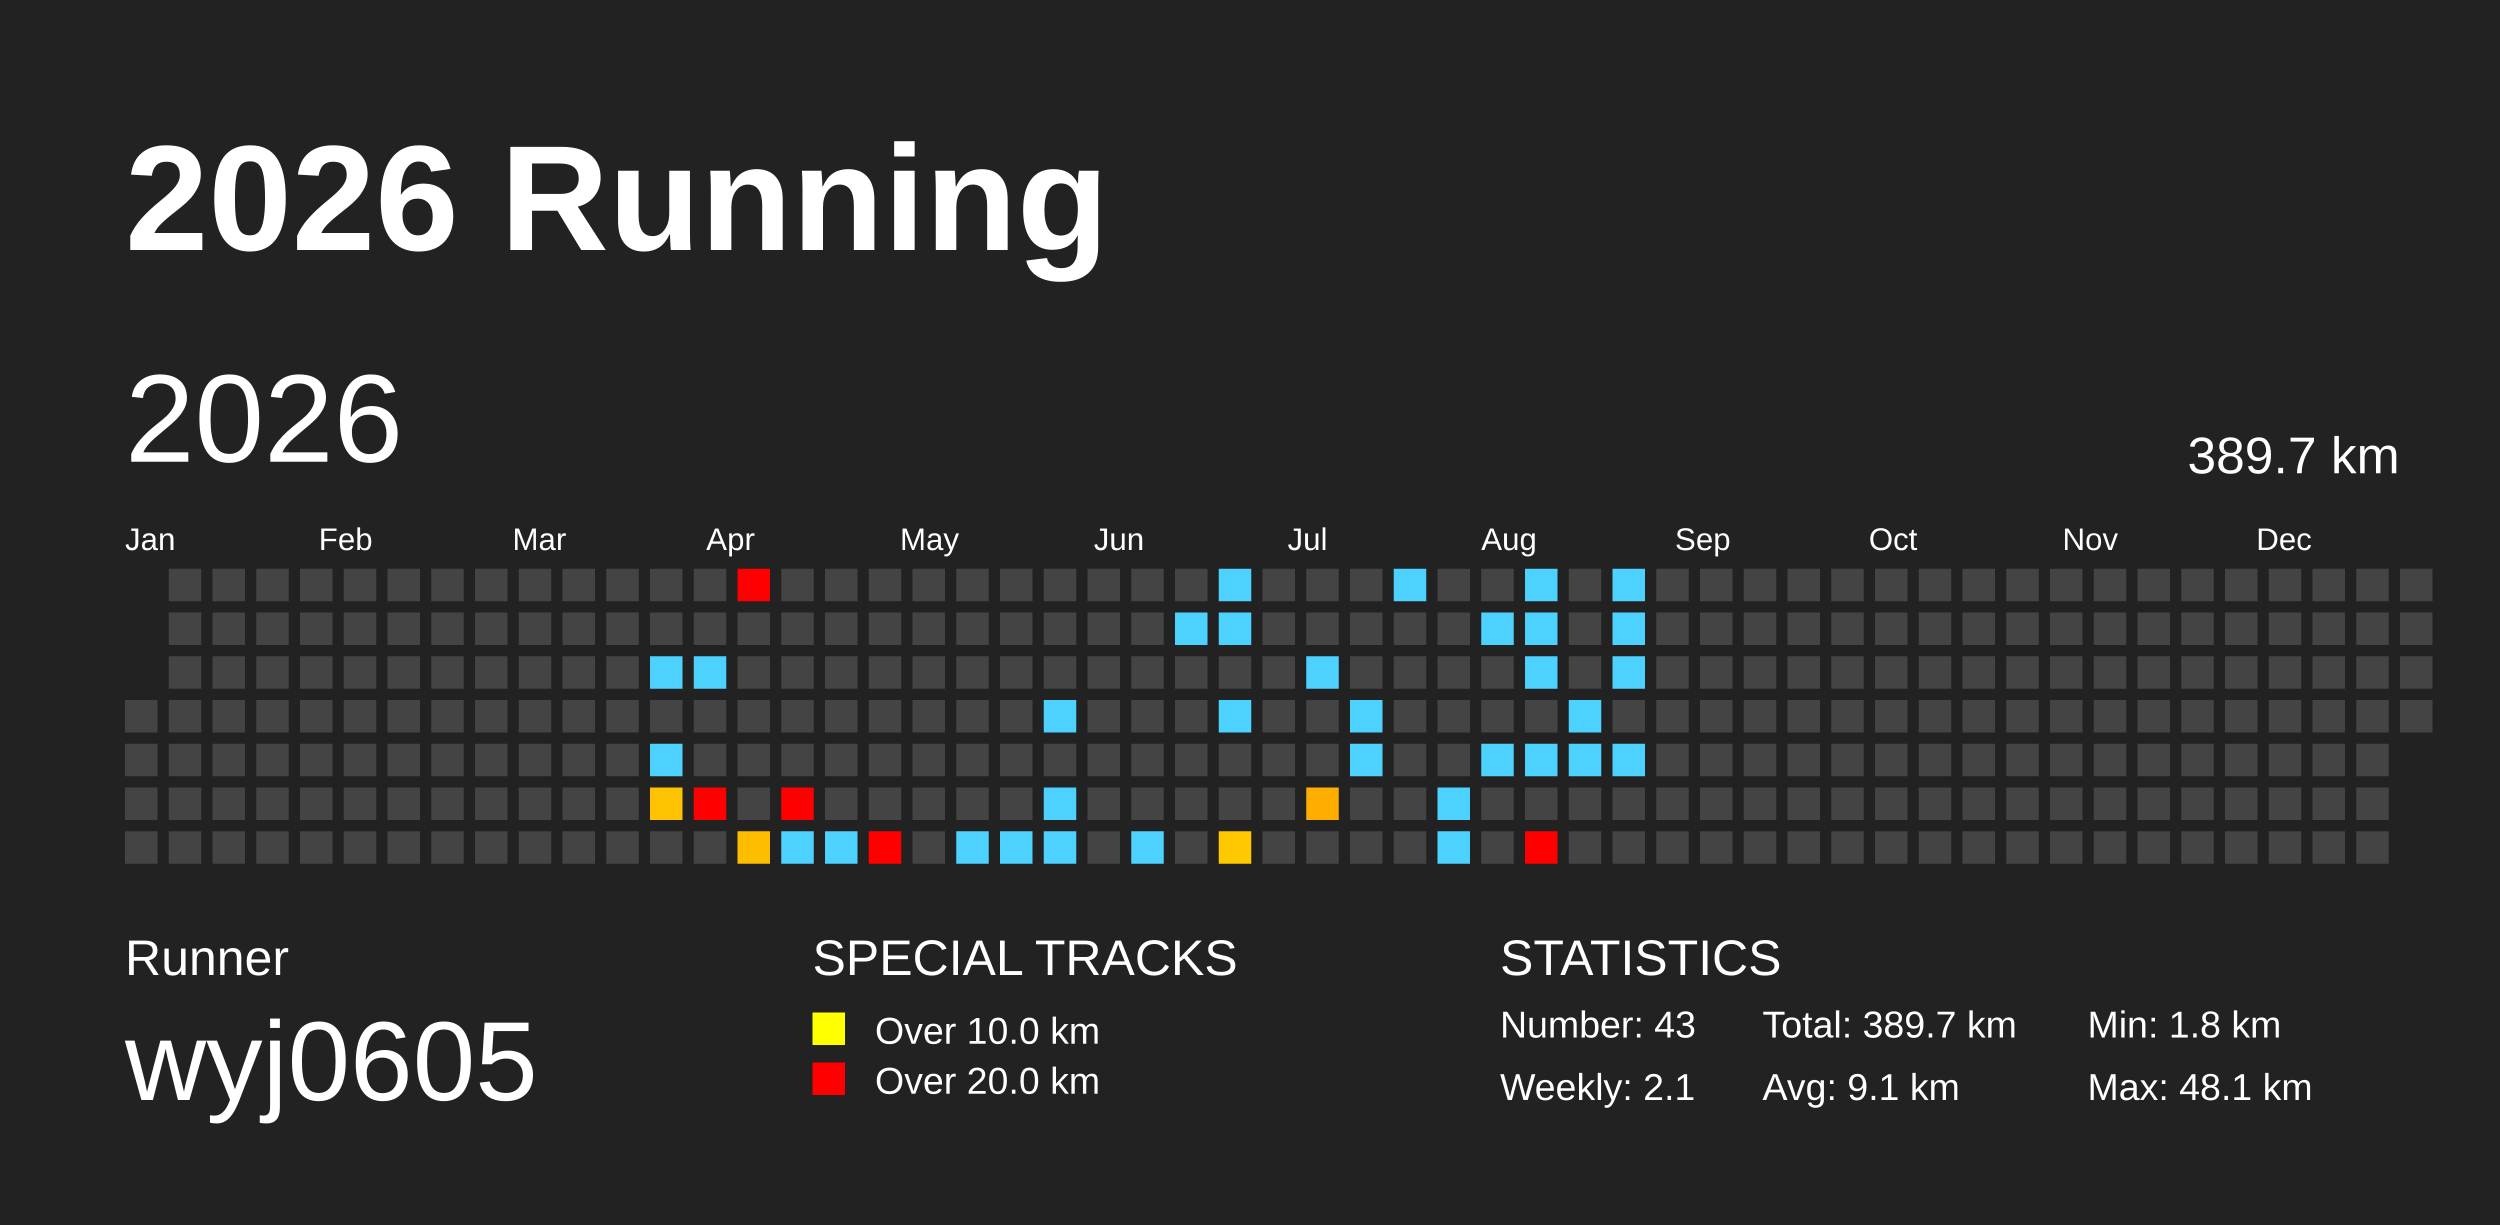
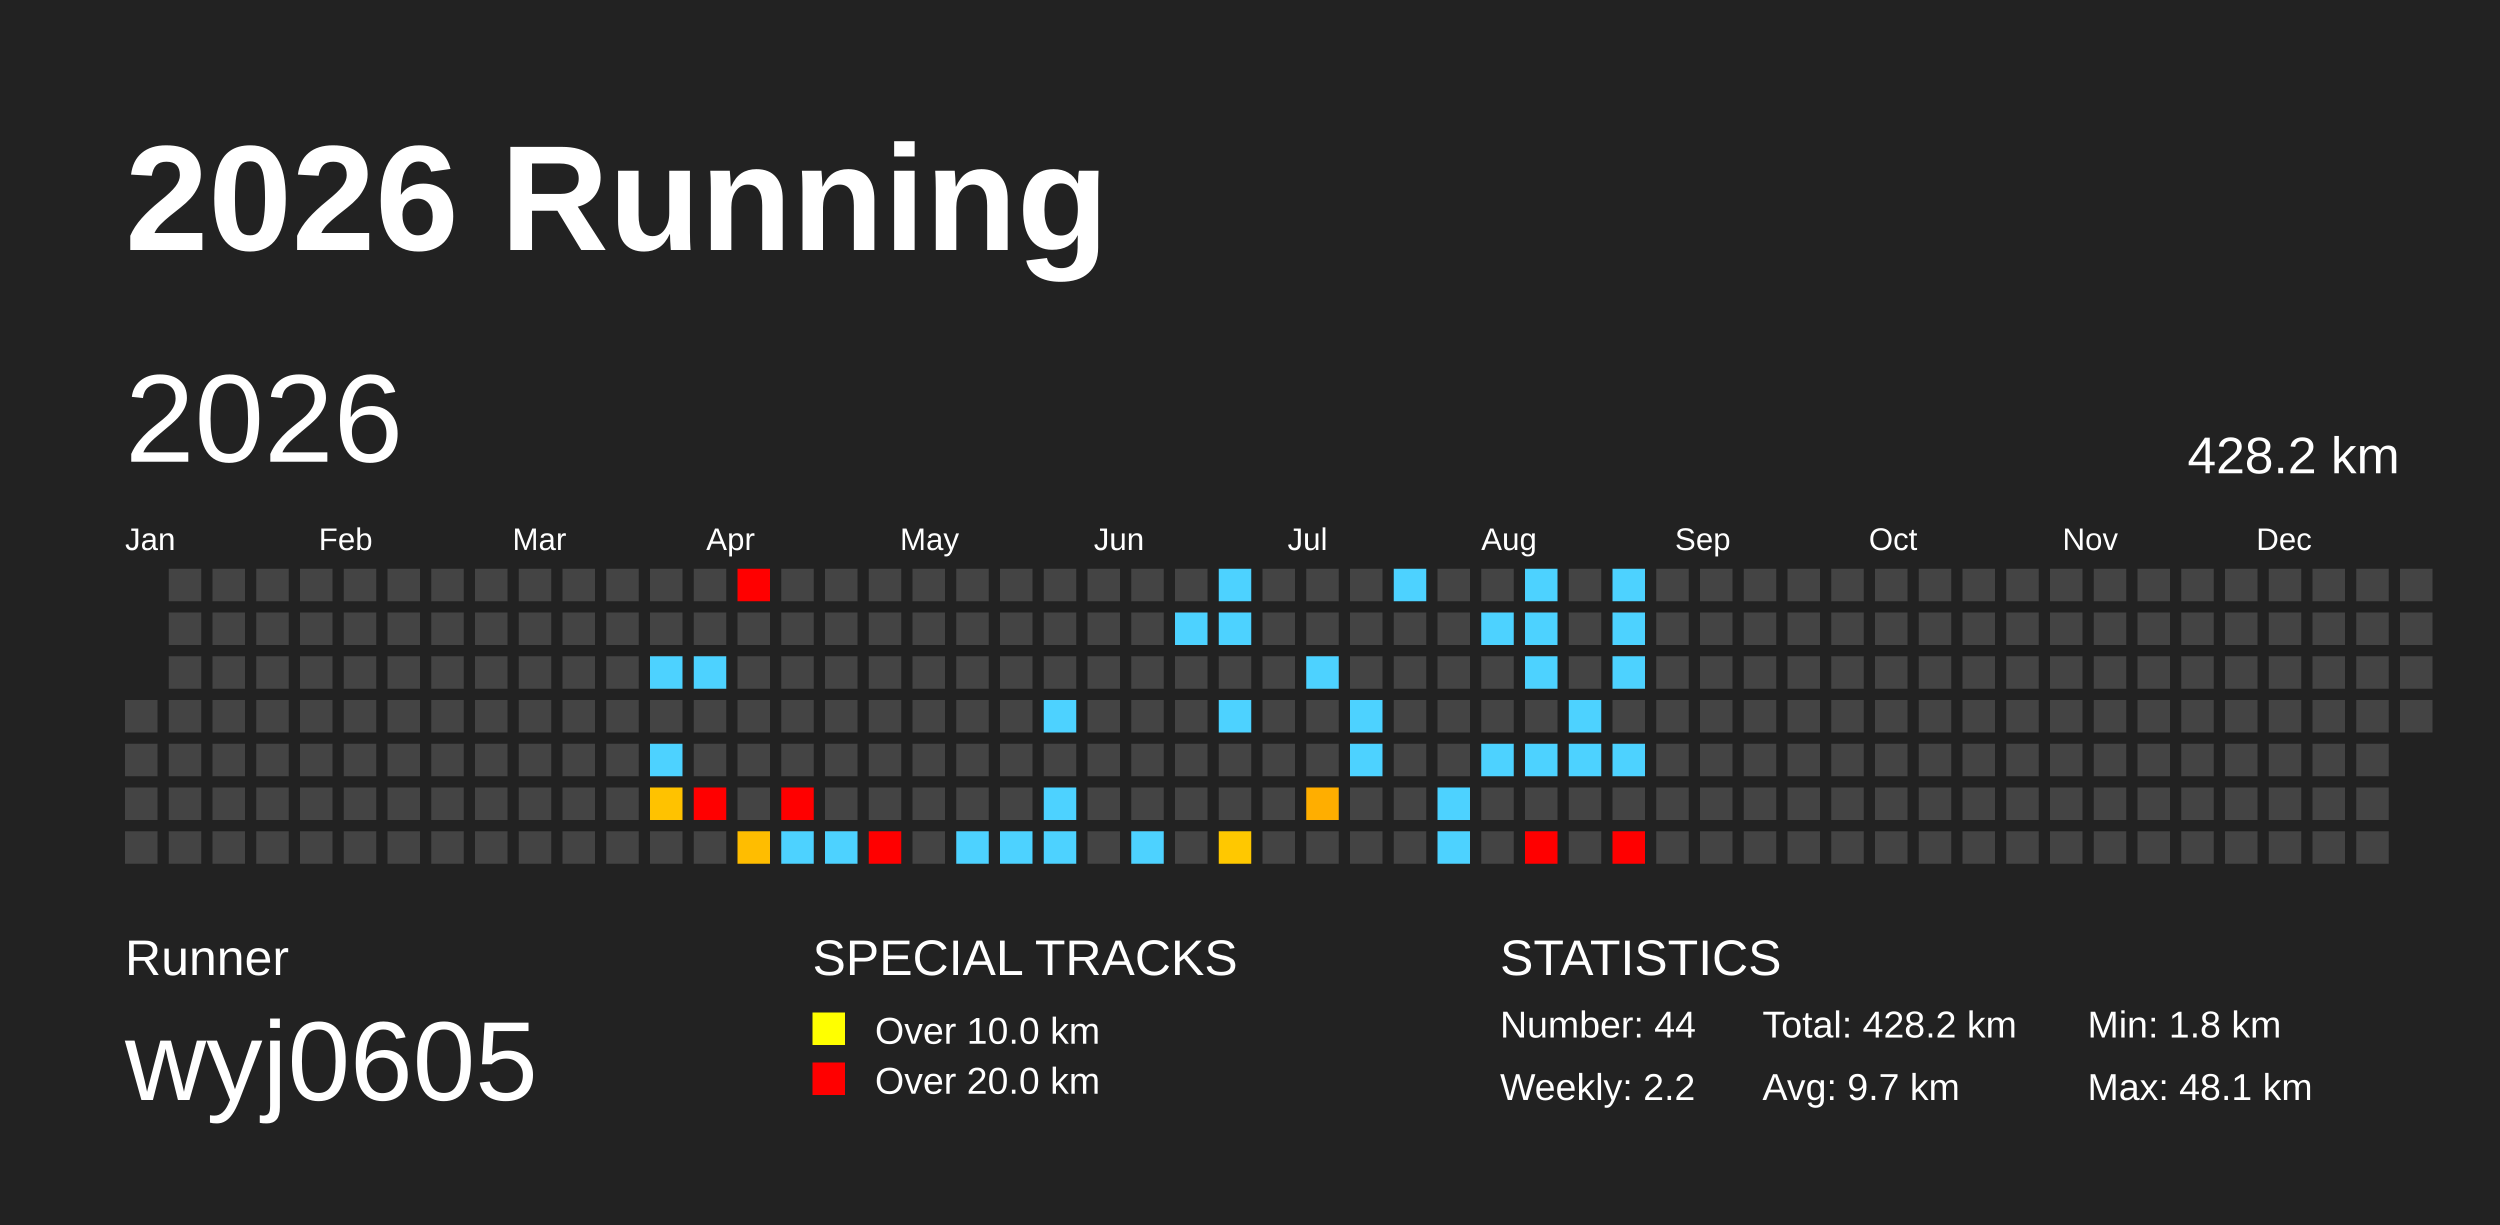
<svg xmlns="http://www.w3.org/2000/svg" baseProfile="full" height="98mm" version="1.1" viewBox="0,0,200,98" width="200mm">
  <defs />
  <rect fill="#222222" height="98" width="200" x="0" y="0" />
  <text fill="#FFFFFF" style="font-size:12px; font-family:Arial; font-weight:bold;" x="10" y="20">2026 Running</text>
  <text fill="#FFFFFF" style="font-size:4px; font-family:Arial" x="10" y="78">Runner</text>
  <text fill="#FFFFFF" style="font-size:9px; font-family:Arial" x="10" y="88">wyj0605</text>
  <text fill="#FFFFFF" style="font-size:4px; font-family:Arial" x="65" y="78">SPECIAL TRACKS</text>
  <rect fill="yellow" height="2.6" width="2.6" x="65" y="81" />
  <text fill="#FFFFFF" style="font-size:3px; font-family:Arial" x="70" y="83.5">Over 10.0 km</text>
  <rect fill="red" height="2.6" width="2.6" x="65" y="85" />
  <text fill="#FFFFFF" style="font-size:3px; font-family:Arial" x="70" y="87.5">Over 20.0 km</text>
  <text fill="#FFFFFF" style="font-size:4px; font-family:Arial" x="120" y="78">STATISTICS</text>
-   <text fill="#FFFFFF" style="font-size:3px; font-family:Arial" x="120" y="83">Number: 43</text>
-   <text fill="#FFFFFF" style="font-size:3px; font-family:Arial" x="120" y="88">Weekly: 2.1</text>
-   <text fill="#FFFFFF" style="font-size:3px; font-family:Arial" x="141" y="83">Total: 389.7 km</text>
-   <text fill="#FFFFFF" style="font-size:3px; font-family:Arial" x="141" y="88">Avg: 9.1 km</text>
+   <text fill="#FFFFFF" style="font-size:3px; font-family:Arial" x="120" y="83">Number: 44</text>
+   <text fill="#FFFFFF" style="font-size:3px; font-family:Arial" x="120" y="88">Weekly: 2.2</text>
+   <text fill="#FFFFFF" style="font-size:3px; font-family:Arial" x="141" y="83">Total: 428.2 km</text>
+   <text fill="#FFFFFF" style="font-size:3px; font-family:Arial" x="141" y="88">Avg: 9.7 km</text>
  <text fill="#FFFFFF" style="font-size:3px; font-family:Arial" x="167" y="83">Min: 1.8 km</text>
  <text fill="#FFFFFF" style="font-size:3px; font-family:Arial" x="167" y="88">Max: 48.1 km</text>
  <text dominant-baseline="hanging" fill="#FFFFFF" style="font-size:10.0px; font-family:Arial;" x="10" y="30">2026</text>
-   <text dominant-baseline="hanging" fill="#FFFFFF" style="font-size:4.125px; font-family:Arial;" x="175" y="35">389.7 km</text>
+   <text dominant-baseline="hanging" fill="#FFFFFF" style="font-size:4.125px; font-family:Arial;" x="175" y="35">428.2 km</text>
  <text fill="#FFFFFF" style="font-size:2.5px; font-family:Arial" x="10.0" y="44">Jan</text>
  <text fill="#FFFFFF" style="font-size:2.5px; font-family:Arial" x="25.5" y="44">Feb</text>
  <text fill="#FFFFFF" style="font-size:2.5px; font-family:Arial" x="41.0" y="44">Mar</text>
  <text fill="#FFFFFF" style="font-size:2.5px; font-family:Arial" x="56.5" y="44">Apr</text>
  <text fill="#FFFFFF" style="font-size:2.5px; font-family:Arial" x="72.0" y="44">May</text>
  <text fill="#FFFFFF" style="font-size:2.5px; font-family:Arial" x="87.5" y="44">Jun</text>
  <text fill="#FFFFFF" style="font-size:2.5px; font-family:Arial" x="103.0" y="44">Jul</text>
  <text fill="#FFFFFF" style="font-size:2.5px; font-family:Arial" x="118.5" y="44">Aug</text>
  <text fill="#FFFFFF" style="font-size:2.5px; font-family:Arial" x="134.0" y="44">Sep</text>
  <text fill="#FFFFFF" style="font-size:2.5px; font-family:Arial" x="149.5" y="44">Oct</text>
  <text fill="#FFFFFF" style="font-size:2.5px; font-family:Arial" x="165.0" y="44">Nov</text>
  <text fill="#FFFFFF" style="font-size:2.5px; font-family:Arial" x="180.5" y="44">Dec</text>
  <rect fill="#444444" height="2.6" width="2.6" x="10.0" y="56.0" />
  <rect fill="#444444" height="2.6" width="2.6" x="10.0" y="59.5" />
  <rect fill="#444444" height="2.6" width="2.6" x="10.0" y="63.0" />
  <rect fill="#444444" height="2.6" width="2.6" x="10.0" y="66.5" />
  <rect fill="#444444" height="2.6" width="2.6" x="13.5" y="45.5" />
  <rect fill="#444444" height="2.6" width="2.6" x="13.5" y="49.0" />
  <rect fill="#444444" height="2.6" width="2.6" x="13.5" y="52.5" />
  <rect fill="#444444" height="2.6" width="2.6" x="13.5" y="56.0" />
  <rect fill="#444444" height="2.6" width="2.6" x="13.5" y="59.5" />
  <rect fill="#444444" height="2.6" width="2.6" x="13.5" y="63.0" />
  <rect fill="#444444" height="2.6" width="2.6" x="13.5" y="66.5" />
  <rect fill="#444444" height="2.6" width="2.6" x="17.0" y="45.5" />
  <rect fill="#444444" height="2.6" width="2.6" x="17.0" y="49.0" />
  <rect fill="#444444" height="2.6" width="2.6" x="17.0" y="52.5" />
  <rect fill="#444444" height="2.6" width="2.6" x="17.0" y="56.0" />
  <rect fill="#444444" height="2.6" width="2.6" x="17.0" y="59.5" />
  <rect fill="#444444" height="2.6" width="2.6" x="17.0" y="63.0" />
  <rect fill="#444444" height="2.6" width="2.6" x="17.0" y="66.5" />
  <rect fill="#444444" height="2.6" width="2.6" x="20.5" y="45.5" />
  <rect fill="#444444" height="2.6" width="2.6" x="20.5" y="49.0" />
  <rect fill="#444444" height="2.6" width="2.6" x="20.5" y="52.5" />
  <rect fill="#444444" height="2.6" width="2.6" x="20.5" y="56.0" />
  <rect fill="#444444" height="2.6" width="2.6" x="20.5" y="59.5" />
  <rect fill="#444444" height="2.6" width="2.6" x="20.5" y="63.0" />
  <rect fill="#444444" height="2.6" width="2.6" x="20.5" y="66.5" />
  <rect fill="#444444" height="2.6" width="2.6" x="24.0" y="45.5" />
  <rect fill="#444444" height="2.6" width="2.6" x="24.0" y="49.0" />
  <rect fill="#444444" height="2.6" width="2.6" x="24.0" y="52.5" />
  <rect fill="#444444" height="2.6" width="2.6" x="24.0" y="56.0" />
  <rect fill="#444444" height="2.6" width="2.6" x="24.0" y="59.5" />
  <rect fill="#444444" height="2.6" width="2.6" x="24.0" y="63.0" />
  <rect fill="#444444" height="2.6" width="2.6" x="24.0" y="66.5" />
  <rect fill="#444444" height="2.6" width="2.6" x="27.5" y="45.5" />
  <rect fill="#444444" height="2.6" width="2.6" x="27.5" y="49.0" />
  <rect fill="#444444" height="2.6" width="2.6" x="27.5" y="52.5" />
  <rect fill="#444444" height="2.6" width="2.6" x="27.5" y="56.0" />
  <rect fill="#444444" height="2.6" width="2.6" x="27.5" y="59.5" />
  <rect fill="#444444" height="2.6" width="2.6" x="27.5" y="63.0" />
  <rect fill="#444444" height="2.6" width="2.6" x="27.5" y="66.5" />
  <rect fill="#444444" height="2.6" width="2.6" x="31.0" y="45.5" />
  <rect fill="#444444" height="2.6" width="2.6" x="31.0" y="49.0" />
  <rect fill="#444444" height="2.6" width="2.6" x="31.0" y="52.5" />
  <rect fill="#444444" height="2.6" width="2.6" x="31.0" y="56.0" />
  <rect fill="#444444" height="2.6" width="2.6" x="31.0" y="59.5" />
  <rect fill="#444444" height="2.6" width="2.6" x="31.0" y="63.0" />
  <rect fill="#444444" height="2.6" width="2.6" x="31.0" y="66.5" />
  <rect fill="#444444" height="2.6" width="2.6" x="34.5" y="45.5" />
  <rect fill="#444444" height="2.6" width="2.6" x="34.5" y="49.0" />
  <rect fill="#444444" height="2.6" width="2.6" x="34.5" y="52.5" />
  <rect fill="#444444" height="2.6" width="2.6" x="34.5" y="56.0" />
  <rect fill="#444444" height="2.6" width="2.6" x="34.5" y="59.5" />
  <rect fill="#444444" height="2.6" width="2.6" x="34.5" y="63.0" />
  <rect fill="#444444" height="2.6" width="2.6" x="34.5" y="66.5" />
  <rect fill="#444444" height="2.6" width="2.6" x="38.0" y="45.5" />
  <rect fill="#444444" height="2.6" width="2.6" x="38.0" y="49.0" />
  <rect fill="#444444" height="2.6" width="2.6" x="38.0" y="52.5" />
  <rect fill="#444444" height="2.6" width="2.6" x="38.0" y="56.0" />
  <rect fill="#444444" height="2.6" width="2.6" x="38.0" y="59.5" />
  <rect fill="#444444" height="2.6" width="2.6" x="38.0" y="63.0" />
  <rect fill="#444444" height="2.6" width="2.6" x="38.0" y="66.5" />
  <rect fill="#444444" height="2.6" width="2.6" x="41.5" y="45.5" />
  <rect fill="#444444" height="2.6" width="2.6" x="41.5" y="49.0" />
  <rect fill="#444444" height="2.6" width="2.6" x="41.5" y="52.5" />
  <rect fill="#444444" height="2.6" width="2.6" x="41.5" y="56.0" />
  <rect fill="#444444" height="2.6" width="2.6" x="41.5" y="59.5" />
  <rect fill="#444444" height="2.6" width="2.6" x="41.5" y="63.0" />
  <rect fill="#444444" height="2.6" width="2.6" x="41.5" y="66.5" />
  <rect fill="#444444" height="2.6" width="2.6" x="45.0" y="45.5" />
  <rect fill="#444444" height="2.6" width="2.6" x="45.0" y="49.0" />
  <rect fill="#444444" height="2.6" width="2.6" x="45.0" y="52.5" />
  <rect fill="#444444" height="2.6" width="2.6" x="45.0" y="56.0" />
  <rect fill="#444444" height="2.6" width="2.6" x="45.0" y="59.5" />
  <rect fill="#444444" height="2.6" width="2.6" x="45.0" y="63.0" />
  <rect fill="#444444" height="2.6" width="2.6" x="45.0" y="66.5" />
  <rect fill="#444444" height="2.6" width="2.6" x="48.5" y="45.5" />
  <rect fill="#444444" height="2.6" width="2.6" x="48.5" y="49.0" />
  <rect fill="#444444" height="2.6" width="2.6" x="48.5" y="52.5" />
  <rect fill="#444444" height="2.6" width="2.6" x="48.5" y="56.0" />
  <rect fill="#444444" height="2.6" width="2.6" x="48.5" y="59.5" />
  <rect fill="#444444" height="2.6" width="2.6" x="48.5" y="63.0" />
  <rect fill="#444444" height="2.6" width="2.6" x="48.5" y="66.5" />
  <rect fill="#444444" height="2.6" width="2.6" x="52.0" y="45.5" />
  <rect fill="#444444" height="2.6" width="2.6" x="52.0" y="49.0" />
  <rect fill="#4dd2ff" height="2.6" width="2.6" x="52.0" y="52.5" />
  <rect fill="#444444" height="2.6" width="2.6" x="52.0" y="56.0" />
  <rect fill="#4dd2ff" height="2.6" width="2.6" x="52.0" y="59.5" />
  <rect fill="#ffc200" height="2.6" width="2.6" x="52.0" y="63.0" />
  <rect fill="#444444" height="2.6" width="2.6" x="52.0" y="66.5" />
  <rect fill="#444444" height="2.6" width="2.6" x="55.5" y="45.5" />
  <rect fill="#444444" height="2.6" width="2.6" x="55.5" y="49.0" />
  <rect fill="#4dd2ff" height="2.6" width="2.6" x="55.5" y="52.5" />
  <rect fill="#444444" height="2.6" width="2.6" x="55.5" y="56.0" />
  <rect fill="#444444" height="2.6" width="2.6" x="55.5" y="59.5" />
  <rect fill="red" height="2.6" width="2.6" x="55.5" y="63.0" />
  <rect fill="#444444" height="2.6" width="2.6" x="55.5" y="66.5" />
  <rect fill="red" height="2.6" width="2.6" x="59.0" y="45.5" />
  <rect fill="#444444" height="2.6" width="2.6" x="59.0" y="49.0" />
  <rect fill="#444444" height="2.6" width="2.6" x="59.0" y="52.5" />
  <rect fill="#444444" height="2.6" width="2.6" x="59.0" y="56.0" />
  <rect fill="#444444" height="2.6" width="2.6" x="59.0" y="59.5" />
  <rect fill="#444444" height="2.6" width="2.6" x="59.0" y="63.0" />
  <rect fill="#ffbd00" height="2.6" width="2.6" x="59.0" y="66.5" />
  <rect fill="#444444" height="2.6" width="2.6" x="62.5" y="45.5" />
  <rect fill="#444444" height="2.6" width="2.6" x="62.5" y="49.0" />
  <rect fill="#444444" height="2.6" width="2.6" x="62.5" y="52.5" />
  <rect fill="#444444" height="2.6" width="2.6" x="62.5" y="56.0" />
  <rect fill="#444444" height="2.6" width="2.6" x="62.5" y="59.5" />
  <rect fill="red" height="2.6" width="2.6" x="62.5" y="63.0" />
  <rect fill="#4dd2ff" height="2.6" width="2.6" x="62.5" y="66.5" />
  <rect fill="#444444" height="2.6" width="2.6" x="66.0" y="45.5" />
  <rect fill="#444444" height="2.6" width="2.6" x="66.0" y="49.0" />
  <rect fill="#444444" height="2.6" width="2.6" x="66.0" y="52.5" />
  <rect fill="#444444" height="2.6" width="2.6" x="66.0" y="56.0" />
  <rect fill="#444444" height="2.6" width="2.6" x="66.0" y="59.5" />
  <rect fill="#444444" height="2.6" width="2.6" x="66.0" y="63.0" />
  <rect fill="#4dd2ff" height="2.6" width="2.6" x="66.0" y="66.5" />
  <rect fill="#444444" height="2.6" width="2.6" x="69.5" y="45.5" />
  <rect fill="#444444" height="2.6" width="2.6" x="69.5" y="49.0" />
  <rect fill="#444444" height="2.6" width="2.6" x="69.5" y="52.5" />
  <rect fill="#444444" height="2.6" width="2.6" x="69.5" y="56.0" />
  <rect fill="#444444" height="2.6" width="2.6" x="69.5" y="59.5" />
  <rect fill="#444444" height="2.6" width="2.6" x="69.5" y="63.0" />
  <rect fill="red" height="2.6" width="2.6" x="69.5" y="66.5" />
  <rect fill="#444444" height="2.6" width="2.6" x="73.0" y="45.5" />
  <rect fill="#444444" height="2.6" width="2.6" x="73.0" y="49.0" />
  <rect fill="#444444" height="2.6" width="2.6" x="73.0" y="52.5" />
  <rect fill="#444444" height="2.6" width="2.6" x="73.0" y="56.0" />
  <rect fill="#444444" height="2.6" width="2.6" x="73.0" y="59.5" />
  <rect fill="#444444" height="2.6" width="2.6" x="73.0" y="63.0" />
  <rect fill="#444444" height="2.6" width="2.6" x="73.0" y="66.5" />
  <rect fill="#444444" height="2.6" width="2.6" x="76.5" y="45.5" />
  <rect fill="#444444" height="2.6" width="2.6" x="76.5" y="49.0" />
  <rect fill="#444444" height="2.6" width="2.6" x="76.5" y="52.5" />
  <rect fill="#444444" height="2.6" width="2.6" x="76.5" y="56.0" />
  <rect fill="#444444" height="2.6" width="2.6" x="76.5" y="59.5" />
  <rect fill="#444444" height="2.6" width="2.6" x="76.5" y="63.0" />
  <rect fill="#4dd2ff" height="2.6" width="2.6" x="76.5" y="66.5" />
  <rect fill="#444444" height="2.6" width="2.6" x="80.0" y="45.5" />
  <rect fill="#444444" height="2.6" width="2.6" x="80.0" y="49.0" />
  <rect fill="#444444" height="2.6" width="2.6" x="80.0" y="52.5" />
  <rect fill="#444444" height="2.6" width="2.6" x="80.0" y="56.0" />
  <rect fill="#444444" height="2.6" width="2.6" x="80.0" y="59.5" />
  <rect fill="#444444" height="2.6" width="2.6" x="80.0" y="63.0" />
  <rect fill="#4dd2ff" height="2.6" width="2.6" x="80.0" y="66.5" />
  <rect fill="#444444" height="2.6" width="2.6" x="83.5" y="45.5" />
  <rect fill="#444444" height="2.6" width="2.6" x="83.5" y="49.0" />
  <rect fill="#444444" height="2.6" width="2.6" x="83.5" y="52.5" />
  <rect fill="#4dd2ff" height="2.6" width="2.6" x="83.5" y="56.0" />
  <rect fill="#444444" height="2.6" width="2.6" x="83.5" y="59.5" />
  <rect fill="#4dd2ff" height="2.6" width="2.6" x="83.5" y="63.0" />
  <rect fill="#4dd2ff" height="2.6" width="2.6" x="83.5" y="66.5" />
  <rect fill="#444444" height="2.6" width="2.6" x="87.0" y="45.5" />
  <rect fill="#444444" height="2.6" width="2.6" x="87.0" y="49.0" />
  <rect fill="#444444" height="2.6" width="2.6" x="87.0" y="52.5" />
  <rect fill="#444444" height="2.6" width="2.6" x="87.0" y="56.0" />
  <rect fill="#444444" height="2.6" width="2.6" x="87.0" y="59.5" />
  <rect fill="#444444" height="2.6" width="2.6" x="87.0" y="63.0" />
  <rect fill="#444444" height="2.6" width="2.6" x="87.0" y="66.5" />
  <rect fill="#444444" height="2.6" width="2.6" x="90.5" y="45.5" />
  <rect fill="#444444" height="2.6" width="2.6" x="90.5" y="49.0" />
  <rect fill="#444444" height="2.6" width="2.6" x="90.5" y="52.5" />
  <rect fill="#444444" height="2.6" width="2.6" x="90.5" y="56.0" />
  <rect fill="#444444" height="2.6" width="2.6" x="90.5" y="59.5" />
  <rect fill="#444444" height="2.6" width="2.6" x="90.5" y="63.0" />
  <rect fill="#4dd2ff" height="2.6" width="2.6" x="90.5" y="66.5" />
  <rect fill="#444444" height="2.6" width="2.6" x="94.0" y="45.5" />
  <rect fill="#4dd2ff" height="2.6" width="2.6" x="94.0" y="49.0" />
  <rect fill="#444444" height="2.6" width="2.6" x="94.0" y="52.5" />
  <rect fill="#444444" height="2.6" width="2.6" x="94.0" y="56.0" />
  <rect fill="#444444" height="2.6" width="2.6" x="94.0" y="59.5" />
  <rect fill="#444444" height="2.6" width="2.6" x="94.0" y="63.0" />
  <rect fill="#444444" height="2.6" width="2.6" x="94.0" y="66.5" />
  <rect fill="#4dd2ff" height="2.6" width="2.6" x="97.5" y="45.5" />
  <rect fill="#4dd2ff" height="2.6" width="2.6" x="97.5" y="49.0" />
  <rect fill="#444444" height="2.6" width="2.6" x="97.5" y="52.5" />
  <rect fill="#4dd2ff" height="2.6" width="2.6" x="97.5" y="56.0" />
  <rect fill="#444444" height="2.6" width="2.6" x="97.5" y="59.5" />
  <rect fill="#444444" height="2.6" width="2.6" x="97.5" y="63.0" />
  <rect fill="#ffc800" height="2.6" width="2.6" x="97.5" y="66.5" />
  <rect fill="#444444" height="2.6" width="2.6" x="101.0" y="45.5" />
  <rect fill="#444444" height="2.6" width="2.6" x="101.0" y="49.0" />
  <rect fill="#444444" height="2.6" width="2.6" x="101.0" y="52.5" />
  <rect fill="#444444" height="2.6" width="2.6" x="101.0" y="56.0" />
  <rect fill="#444444" height="2.6" width="2.6" x="101.0" y="59.5" />
  <rect fill="#444444" height="2.6" width="2.6" x="101.0" y="63.0" />
  <rect fill="#444444" height="2.6" width="2.6" x="101.0" y="66.5" />
  <rect fill="#444444" height="2.6" width="2.6" x="104.5" y="45.5" />
  <rect fill="#444444" height="2.6" width="2.6" x="104.5" y="49.0" />
  <rect fill="#4dd2ff" height="2.6" width="2.6" x="104.5" y="52.5" />
  <rect fill="#444444" height="2.6" width="2.6" x="104.5" y="56.0" />
  <rect fill="#444444" height="2.6" width="2.6" x="104.5" y="59.5" />
  <rect fill="#ffae00" height="2.6" width="2.6" x="104.5" y="63.0" />
  <rect fill="#444444" height="2.6" width="2.6" x="104.5" y="66.5" />
  <rect fill="#444444" height="2.6" width="2.6" x="108.0" y="45.5" />
  <rect fill="#444444" height="2.6" width="2.6" x="108.0" y="49.0" />
  <rect fill="#444444" height="2.6" width="2.6" x="108.0" y="52.5" />
  <rect fill="#4dd2ff" height="2.6" width="2.6" x="108.0" y="56.0" />
  <rect fill="#4dd2ff" height="2.6" width="2.6" x="108.0" y="59.5" />
  <rect fill="#444444" height="2.6" width="2.6" x="108.0" y="63.0" />
  <rect fill="#444444" height="2.6" width="2.6" x="108.0" y="66.5" />
  <rect fill="#4dd2ff" height="2.6" width="2.6" x="111.5" y="45.5" />
  <rect fill="#444444" height="2.6" width="2.6" x="111.5" y="49.0" />
  <rect fill="#444444" height="2.6" width="2.6" x="111.5" y="52.5" />
  <rect fill="#444444" height="2.6" width="2.6" x="111.5" y="56.0" />
  <rect fill="#444444" height="2.6" width="2.6" x="111.5" y="59.5" />
  <rect fill="#444444" height="2.6" width="2.6" x="111.5" y="63.0" />
  <rect fill="#444444" height="2.6" width="2.6" x="111.5" y="66.5" />
  <rect fill="#444444" height="2.6" width="2.6" x="115.0" y="45.5" />
  <rect fill="#444444" height="2.6" width="2.6" x="115.0" y="49.0" />
  <rect fill="#444444" height="2.6" width="2.6" x="115.0" y="52.5" />
  <rect fill="#444444" height="2.6" width="2.6" x="115.0" y="56.0" />
  <rect fill="#444444" height="2.6" width="2.6" x="115.0" y="59.5" />
  <rect fill="#4dd2ff" height="2.6" width="2.6" x="115.0" y="63.0" />
  <rect fill="#4dd2ff" height="2.6" width="2.6" x="115.0" y="66.5" />
  <rect fill="#444444" height="2.6" width="2.6" x="118.5" y="45.5" />
  <rect fill="#4dd2ff" height="2.6" width="2.6" x="118.5" y="49.0" />
  <rect fill="#444444" height="2.6" width="2.6" x="118.5" y="52.5" />
  <rect fill="#444444" height="2.6" width="2.6" x="118.5" y="56.0" />
  <rect fill="#4dd2ff" height="2.6" width="2.6" x="118.5" y="59.5" />
  <rect fill="#444444" height="2.6" width="2.6" x="118.5" y="63.0" />
  <rect fill="#444444" height="2.6" width="2.6" x="118.5" y="66.5" />
  <rect fill="#4dd2ff" height="2.6" width="2.6" x="122.0" y="45.5" />
  <rect fill="#4dd2ff" height="2.6" width="2.6" x="122.0" y="49.0" />
  <rect fill="#4dd2ff" height="2.6" width="2.6" x="122.0" y="52.5" />
  <rect fill="#444444" height="2.6" width="2.6" x="122.0" y="56.0" />
  <rect fill="#4dd2ff" height="2.6" width="2.6" x="122.0" y="59.5" />
  <rect fill="#444444" height="2.6" width="2.6" x="122.0" y="63.0" />
  <rect fill="red" height="2.6" width="2.6" x="122.0" y="66.5" />
  <rect fill="#444444" height="2.6" width="2.6" x="125.5" y="45.5" />
  <rect fill="#444444" height="2.6" width="2.6" x="125.5" y="49.0" />
  <rect fill="#444444" height="2.6" width="2.6" x="125.5" y="52.5" />
  <rect fill="#4dd2ff" height="2.6" width="2.6" x="125.5" y="56.0" />
  <rect fill="#4dd2ff" height="2.6" width="2.6" x="125.5" y="59.5" />
  <rect fill="#444444" height="2.6" width="2.6" x="125.5" y="63.0" />
  <rect fill="#444444" height="2.6" width="2.6" x="125.5" y="66.5" />
  <rect fill="#4dd2ff" height="2.6" width="2.6" x="129.0" y="45.5" />
  <rect fill="#4dd2ff" height="2.6" width="2.6" x="129.0" y="49.0" />
  <rect fill="#4dd2ff" height="2.6" width="2.6" x="129.0" y="52.5" />
  <rect fill="#444444" height="2.6" width="2.6" x="129.0" y="56.0" />
  <rect fill="#4dd2ff" height="2.6" width="2.6" x="129.0" y="59.5" />
  <rect fill="#444444" height="2.6" width="2.6" x="129.0" y="63.0" />
-   <rect fill="#444444" height="2.6" width="2.6" x="129.0" y="66.5" />
+   <rect fill="red" height="2.6" width="2.6" x="129.0" y="66.5" />
  <rect fill="#444444" height="2.6" width="2.6" x="132.5" y="45.5" />
  <rect fill="#444444" height="2.6" width="2.6" x="132.5" y="49.0" />
  <rect fill="#444444" height="2.6" width="2.6" x="132.5" y="52.5" />
  <rect fill="#444444" height="2.6" width="2.6" x="132.5" y="56.0" />
  <rect fill="#444444" height="2.6" width="2.6" x="132.5" y="59.5" />
  <rect fill="#444444" height="2.6" width="2.6" x="132.5" y="63.0" />
  <rect fill="#444444" height="2.6" width="2.6" x="132.5" y="66.5" />
  <rect fill="#444444" height="2.6" width="2.6" x="136.0" y="45.5" />
  <rect fill="#444444" height="2.6" width="2.6" x="136.0" y="49.0" />
  <rect fill="#444444" height="2.6" width="2.6" x="136.0" y="52.5" />
  <rect fill="#444444" height="2.6" width="2.6" x="136.0" y="56.0" />
  <rect fill="#444444" height="2.6" width="2.6" x="136.0" y="59.5" />
  <rect fill="#444444" height="2.6" width="2.6" x="136.0" y="63.0" />
  <rect fill="#444444" height="2.6" width="2.6" x="136.0" y="66.5" />
  <rect fill="#444444" height="2.6" width="2.6" x="139.5" y="45.5" />
  <rect fill="#444444" height="2.6" width="2.6" x="139.5" y="49.0" />
  <rect fill="#444444" height="2.6" width="2.6" x="139.5" y="52.5" />
  <rect fill="#444444" height="2.6" width="2.6" x="139.5" y="56.0" />
  <rect fill="#444444" height="2.6" width="2.6" x="139.5" y="59.5" />
  <rect fill="#444444" height="2.6" width="2.6" x="139.5" y="63.0" />
  <rect fill="#444444" height="2.6" width="2.6" x="139.5" y="66.5" />
  <rect fill="#444444" height="2.6" width="2.6" x="143.0" y="45.5" />
  <rect fill="#444444" height="2.6" width="2.6" x="143.0" y="49.0" />
  <rect fill="#444444" height="2.6" width="2.6" x="143.0" y="52.5" />
  <rect fill="#444444" height="2.6" width="2.6" x="143.0" y="56.0" />
  <rect fill="#444444" height="2.6" width="2.6" x="143.0" y="59.5" />
  <rect fill="#444444" height="2.6" width="2.6" x="143.0" y="63.0" />
  <rect fill="#444444" height="2.6" width="2.6" x="143.0" y="66.5" />
  <rect fill="#444444" height="2.6" width="2.6" x="146.5" y="45.5" />
  <rect fill="#444444" height="2.6" width="2.6" x="146.5" y="49.0" />
  <rect fill="#444444" height="2.6" width="2.6" x="146.5" y="52.5" />
  <rect fill="#444444" height="2.6" width="2.6" x="146.5" y="56.0" />
  <rect fill="#444444" height="2.6" width="2.6" x="146.5" y="59.5" />
  <rect fill="#444444" height="2.6" width="2.6" x="146.5" y="63.0" />
  <rect fill="#444444" height="2.6" width="2.6" x="146.5" y="66.5" />
  <rect fill="#444444" height="2.6" width="2.6" x="150.0" y="45.5" />
  <rect fill="#444444" height="2.6" width="2.6" x="150.0" y="49.0" />
  <rect fill="#444444" height="2.6" width="2.6" x="150.0" y="52.5" />
  <rect fill="#444444" height="2.6" width="2.6" x="150.0" y="56.0" />
  <rect fill="#444444" height="2.6" width="2.6" x="150.0" y="59.5" />
  <rect fill="#444444" height="2.6" width="2.6" x="150.0" y="63.0" />
  <rect fill="#444444" height="2.6" width="2.6" x="150.0" y="66.5" />
  <rect fill="#444444" height="2.6" width="2.6" x="153.5" y="45.5" />
  <rect fill="#444444" height="2.6" width="2.6" x="153.5" y="49.0" />
  <rect fill="#444444" height="2.6" width="2.6" x="153.5" y="52.5" />
  <rect fill="#444444" height="2.6" width="2.6" x="153.5" y="56.0" />
  <rect fill="#444444" height="2.6" width="2.6" x="153.5" y="59.5" />
  <rect fill="#444444" height="2.6" width="2.6" x="153.5" y="63.0" />
  <rect fill="#444444" height="2.6" width="2.6" x="153.5" y="66.5" />
  <rect fill="#444444" height="2.6" width="2.6" x="157.0" y="45.5" />
  <rect fill="#444444" height="2.6" width="2.6" x="157.0" y="49.0" />
  <rect fill="#444444" height="2.6" width="2.6" x="157.0" y="52.5" />
  <rect fill="#444444" height="2.6" width="2.6" x="157.0" y="56.0" />
  <rect fill="#444444" height="2.6" width="2.6" x="157.0" y="59.5" />
  <rect fill="#444444" height="2.6" width="2.6" x="157.0" y="63.0" />
  <rect fill="#444444" height="2.6" width="2.6" x="157.0" y="66.5" />
  <rect fill="#444444" height="2.6" width="2.6" x="160.5" y="45.5" />
  <rect fill="#444444" height="2.6" width="2.6" x="160.5" y="49.0" />
  <rect fill="#444444" height="2.6" width="2.6" x="160.5" y="52.5" />
  <rect fill="#444444" height="2.6" width="2.6" x="160.5" y="56.0" />
  <rect fill="#444444" height="2.6" width="2.6" x="160.5" y="59.5" />
  <rect fill="#444444" height="2.6" width="2.6" x="160.5" y="63.0" />
  <rect fill="#444444" height="2.6" width="2.6" x="160.5" y="66.5" />
  <rect fill="#444444" height="2.6" width="2.6" x="164.0" y="45.5" />
  <rect fill="#444444" height="2.6" width="2.6" x="164.0" y="49.0" />
  <rect fill="#444444" height="2.6" width="2.6" x="164.0" y="52.5" />
  <rect fill="#444444" height="2.6" width="2.6" x="164.0" y="56.0" />
  <rect fill="#444444" height="2.6" width="2.6" x="164.0" y="59.5" />
  <rect fill="#444444" height="2.6" width="2.6" x="164.0" y="63.0" />
  <rect fill="#444444" height="2.6" width="2.6" x="164.0" y="66.5" />
  <rect fill="#444444" height="2.6" width="2.6" x="167.5" y="45.5" />
  <rect fill="#444444" height="2.6" width="2.6" x="167.5" y="49.0" />
  <rect fill="#444444" height="2.6" width="2.6" x="167.5" y="52.5" />
  <rect fill="#444444" height="2.6" width="2.6" x="167.5" y="56.0" />
  <rect fill="#444444" height="2.6" width="2.6" x="167.5" y="59.5" />
  <rect fill="#444444" height="2.6" width="2.6" x="167.5" y="63.0" />
  <rect fill="#444444" height="2.6" width="2.6" x="167.5" y="66.5" />
  <rect fill="#444444" height="2.6" width="2.6" x="171.0" y="45.5" />
  <rect fill="#444444" height="2.6" width="2.6" x="171.0" y="49.0" />
  <rect fill="#444444" height="2.6" width="2.6" x="171.0" y="52.5" />
  <rect fill="#444444" height="2.6" width="2.6" x="171.0" y="56.0" />
  <rect fill="#444444" height="2.6" width="2.6" x="171.0" y="59.5" />
  <rect fill="#444444" height="2.6" width="2.6" x="171.0" y="63.0" />
  <rect fill="#444444" height="2.6" width="2.6" x="171.0" y="66.5" />
  <rect fill="#444444" height="2.6" width="2.6" x="174.5" y="45.5" />
  <rect fill="#444444" height="2.6" width="2.6" x="174.5" y="49.0" />
  <rect fill="#444444" height="2.6" width="2.6" x="174.5" y="52.5" />
  <rect fill="#444444" height="2.6" width="2.6" x="174.5" y="56.0" />
  <rect fill="#444444" height="2.6" width="2.6" x="174.5" y="59.5" />
  <rect fill="#444444" height="2.6" width="2.6" x="174.5" y="63.0" />
  <rect fill="#444444" height="2.6" width="2.6" x="174.5" y="66.5" />
  <rect fill="#444444" height="2.6" width="2.6" x="178.0" y="45.5" />
  <rect fill="#444444" height="2.6" width="2.6" x="178.0" y="49.0" />
  <rect fill="#444444" height="2.6" width="2.6" x="178.0" y="52.5" />
  <rect fill="#444444" height="2.6" width="2.6" x="178.0" y="56.0" />
  <rect fill="#444444" height="2.6" width="2.6" x="178.0" y="59.5" />
  <rect fill="#444444" height="2.6" width="2.6" x="178.0" y="63.0" />
  <rect fill="#444444" height="2.6" width="2.6" x="178.0" y="66.5" />
  <rect fill="#444444" height="2.6" width="2.6" x="181.5" y="45.5" />
  <rect fill="#444444" height="2.6" width="2.6" x="181.5" y="49.0" />
  <rect fill="#444444" height="2.6" width="2.6" x="181.5" y="52.5" />
  <rect fill="#444444" height="2.6" width="2.6" x="181.5" y="56.0" />
  <rect fill="#444444" height="2.6" width="2.6" x="181.5" y="59.5" />
  <rect fill="#444444" height="2.6" width="2.6" x="181.5" y="63.0" />
  <rect fill="#444444" height="2.6" width="2.6" x="181.5" y="66.5" />
  <rect fill="#444444" height="2.6" width="2.6" x="185.0" y="45.5" />
  <rect fill="#444444" height="2.6" width="2.6" x="185.0" y="49.0" />
  <rect fill="#444444" height="2.6" width="2.6" x="185.0" y="52.5" />
  <rect fill="#444444" height="2.6" width="2.6" x="185.0" y="56.0" />
  <rect fill="#444444" height="2.6" width="2.6" x="185.0" y="59.5" />
  <rect fill="#444444" height="2.6" width="2.6" x="185.0" y="63.0" />
  <rect fill="#444444" height="2.6" width="2.6" x="185.0" y="66.5" />
  <rect fill="#444444" height="2.6" width="2.6" x="188.5" y="45.5" />
  <rect fill="#444444" height="2.6" width="2.6" x="188.5" y="49.0" />
  <rect fill="#444444" height="2.6" width="2.6" x="188.5" y="52.5" />
  <rect fill="#444444" height="2.6" width="2.6" x="188.5" y="56.0" />
  <rect fill="#444444" height="2.6" width="2.6" x="188.5" y="59.5" />
  <rect fill="#444444" height="2.6" width="2.6" x="188.5" y="63.0" />
  <rect fill="#444444" height="2.6" width="2.6" x="188.5" y="66.5" />
  <rect fill="#444444" height="2.6" width="2.6" x="192.0" y="45.5" />
  <rect fill="#444444" height="2.6" width="2.6" x="192.0" y="49.0" />
  <rect fill="#444444" height="2.6" width="2.6" x="192.0" y="52.5" />
  <rect fill="#444444" height="2.6" width="2.6" x="192.0" y="56.0" />
</svg>
